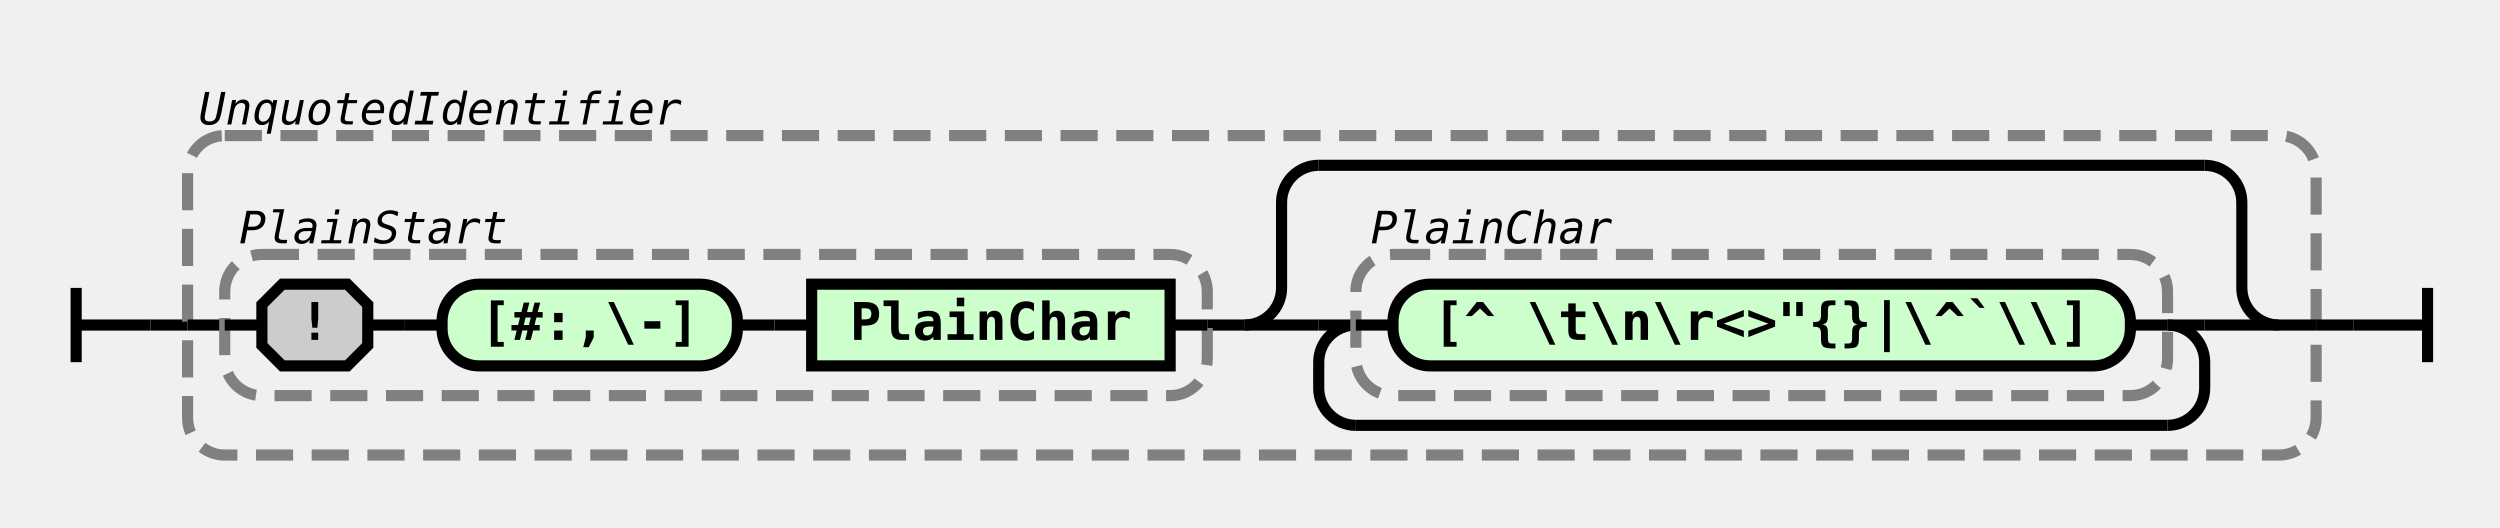
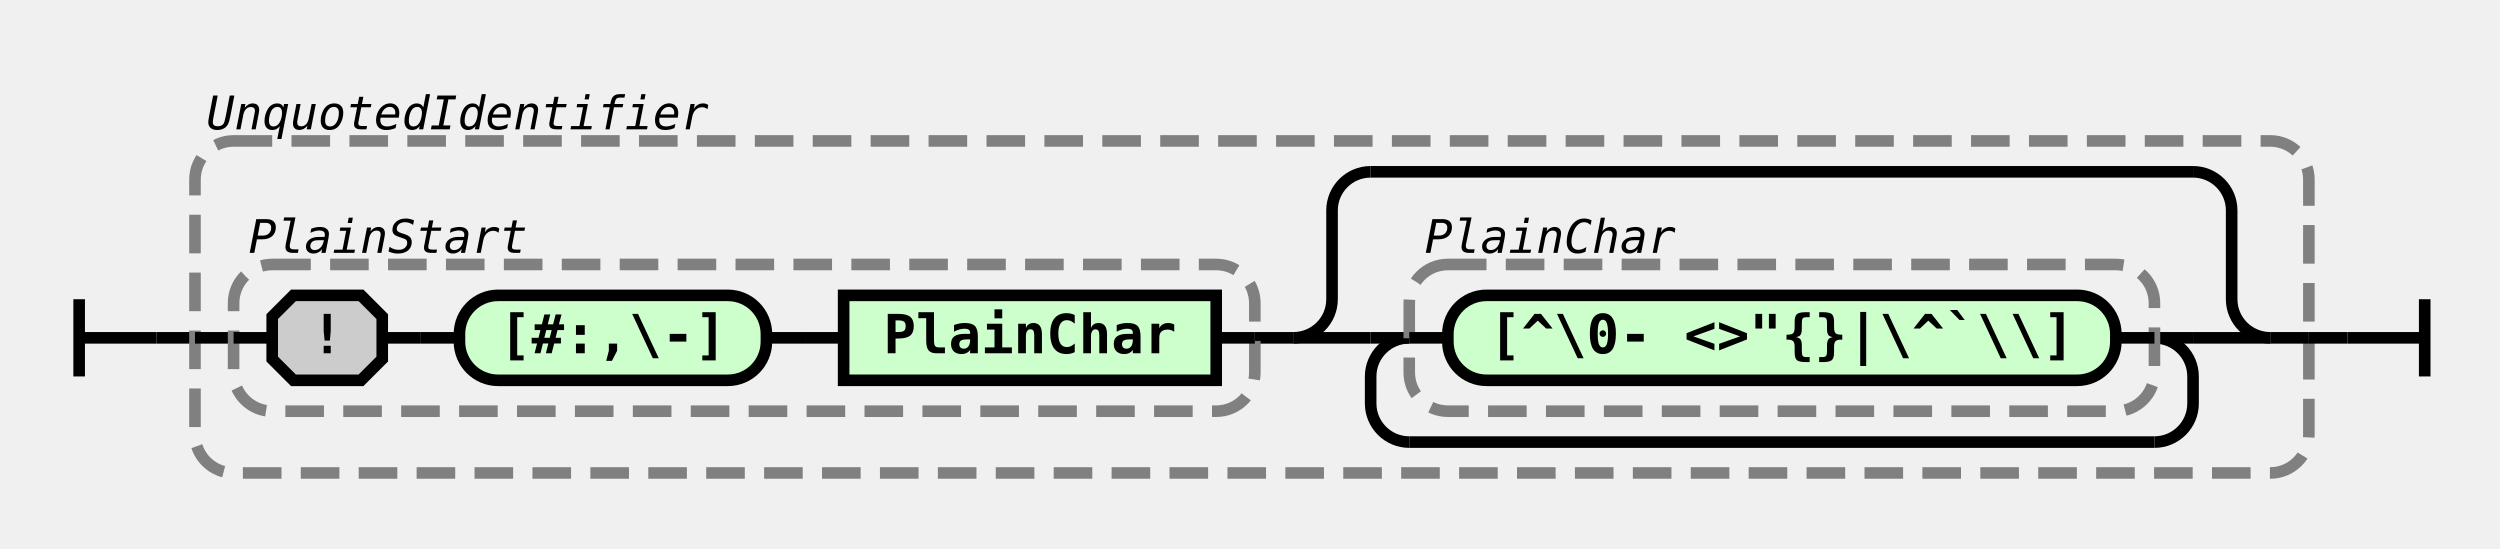
- <svg xmlns="http://www.w3.org/2000/svg" class="railroad-diagram" width="673" height="142" viewBox="0 0 673 142">
+ <svg xmlns="http://www.w3.org/2000/svg" class="railroad-diagram" width="647.5" height="142" viewBox="0 0 647.5 142">
  <g transform="translate(.5 .5)">
    <g class="Start">
      <path d="M20 77v20m0 -10h20" />
    </g>
    <path d="M40 87h10" />
    <g class="Group rule">
      <path d="M50 87h0" />
-       <path d="M623 87h0" />
-       <rect x="50" y="36" width="573" height="86" rx="10" ry="10" class="group-box" />
+       <path d="M597.5 87h0" />
+       <rect x="50" y="36" width="547.5" height="86" rx="10" ry="10" class="group-box" />
      <g class="Sequence">
        <path d="M50 87h10" />
-         <path d="M613 87h10" />
+         <path d="M587.5 87h10" />
        <path d="M324.5 87h10" />
        <g class="Group rule">
          <path d="M60 87h0" />
          <path d="M324.5 87h0" />
          <rect x="60" y="68" width="264.5" height="38" rx="10" ry="10" class="group-box" />
          <g class="Sequence">
            <path d="M60 87h10" />
            <path d="M314.5 87h10" />
            <path d="M198 87h10" />
            <g class="Sequence">
              <path d="M70 87h0" />
              <path d="M198 87h0" />
              <path d="M98.5 87h10" />
              <g class="decision simple-and">
                <path d="M70 87h0" />
                <path d="M98.5 87h0" />
                <path d="M70 87v5.5l5.5 5.5h17.5l5.5 -5.5v-11l-5.5 -5.5h-17.5l-5.5 5.5v5.5" />
                <text x="84.25" y="91">!</text>
              </g>
              <path d="M108.5 87h10" />
              <g class="terminal class">
                <path d="M118.5 87h0" />
                <path d="M198 87h0" />
                <rect x="118.5" y="76" width="79.5" height="22" rx="10" ry="10" />
                <text x="158.25" y="91">[#:,\-]</text>
              </g>
            </g>
            <path d="M208 87h10" />
            <g class="non-terminal rule-ref">
              <path d="M218 87h0" />
              <path d="M314.5 87h0" />
              <rect x="218" y="76" width="96.5" height="22" />
              <text x="266.25" y="91">PlainChar</text>
            </g>
          </g>
          <g class="comment">
            <path d="M60 60h0" />
            <path d="M140 60h0" />
            <text x="100" y="65" class="comment">PlainStart</text>
          </g>
        </g>
        <g class="Choice">
          <path d="M334.5 87h0" />
-           <path d="M613 87h0" />
+           <path d="M587.5 87h0" />
          <path d="M334.5 87a10 10 0 0 0 10 -10v-23a10 10 0 0 1 10 -10" />
          <g class="Skip">
-             <path d="M354.5 44h238.5" />
+             <path d="M354.5 44h213" />
          </g>
-           <path d="M593 44a10 10 0 0 1 10 10v23a10 10 0 0 0 10 10" />
+           <path d="M567.5 44a10 10 0 0 1 10 10v23a10 10 0 0 0 10 10" />
          <path d="M334.5 87h20" />
          <g class="OneOrMore">
            <path d="M354.5 87h0" />
-             <path d="M593 87h0" />
+             <path d="M567.5 87h0" />
            <path d="M364.5 87a10 10 0 0 0 -10 10v7a10 10 0 0 0 10 10" />
            <g class="Skip">
-               <path d="M364.5 114h218.5" />
+               <path d="M364.5 114h193" />
            </g>
-             <path d="M583 114a10 10 0 0 0 10 -10v-7a10 10 0 0 0 -10 -10" />
+             <path d="M557.5 114a10 10 0 0 0 10 -10v-7a10 10 0 0 0 -10 -10" />
            <path d="M354.5 87h10" />
-             <path d="M583 87h10" />
+             <path d="M557.5 87h10" />
            <g class="Group rule">
              <path d="M364.5 87h0" />
-               <path d="M583 87h0" />
-               <rect x="364.5" y="68" width="218.5" height="38" rx="10" ry="10" class="group-box" />
+               <path d="M557.5 87h0" />
+               <rect x="364.5" y="68" width="193" height="38" rx="10" ry="10" class="group-box" />
              <g class="terminal class">
                <path d="M364.5 87h10" />
-                 <path d="M573 87h10" />
-                 <rect x="374.5" y="76" width="198.5" height="22" rx="10" ry="10" />
-                 <text x="473.75" y="91">[^ \t\n\r&lt;&gt;"{}|\^`\\]</text>
+                 <path d="M547.5 87h10" />
+                 <rect x="374.5" y="76" width="173" height="22" rx="10" ry="10" />
+                 <text x="461" y="91">[^\0- &lt;&gt;"{}|\^`\\]</text>
              </g>
              <g class="comment">
                <path d="M364.5 60h0" />
                <path d="M437.5 60h0" />
                <text x="401" y="65" class="comment">PlainChar</text>
              </g>
            </g>
          </g>
-           <path d="M593 87h20" />
+           <path d="M567.5 87h20" />
        </g>
      </g>
      <g class="comment">
        <path d="M50 28h0" />
        <path d="M186 28h0" />
        <text x="118" y="33" class="comment">UnquotedIdentifier</text>
      </g>
    </g>
-     <path d="M623 87h10" />
-     <path class="End" d="M 633 87 h 20 m 0 -10 v 20" />
+     <path d="M597.5 87h10" />
+     <path class="End" d="M 607.5 87 h 20 m 0 -10 v 20" />
  </g>
  <style>  svg {
    background-color: hsl(30,20%,95%);
  }
  path {
    stroke-width: 3;
    stroke: black;
    fill: rgba(0,0,0,0);
  }
  text {
    font: bold 14px monospace;
    text-anchor: middle;
    white-space: pre;
  }
  text.diagram-text {
    font-size: 12px;
  }
  text.diagram-arrow {
    font-size: 16px;
  }
  text.label {
    text-anchor: start;
  }
  text.comment {
    font: italic 12px monospace;
  }
  g.non-terminal text {
    /*font-style: italic;*/
  }
  rect {
    stroke-width: 3;
    stroke: black;
    fill: hsl(120,100%,90%);
  }
  rect.group-box {
    stroke: gray;
    stroke-dasharray: 10 5;
    fill: none;
  }
  g.literal rect {
    fill: #fff;
  }
  path.diagram-text {
    stroke-width: 3;
    stroke: black;
    fill: white;
    cursor: help;
  }
  .decision path {
    fill: #ccc;
  }
  g.diagram-text:hover path.diagram-text {
    fill: #eee;
  }
  text.repeat-text {
    font: italic 12px monospace;
    text-anchor: end;
  }
  .repeat-box &gt; rect.group-box {
    stroke: gray;
    stroke-width: 2;
    stroke-dasharray: 1 5;
    fill: none;
  }
  .delimiter &gt; rect.group-box {
    stroke: gray;
    stroke-width: 2;
    stroke-dasharray: 1 5;
    fill: none;
  }

</style>
</svg>
